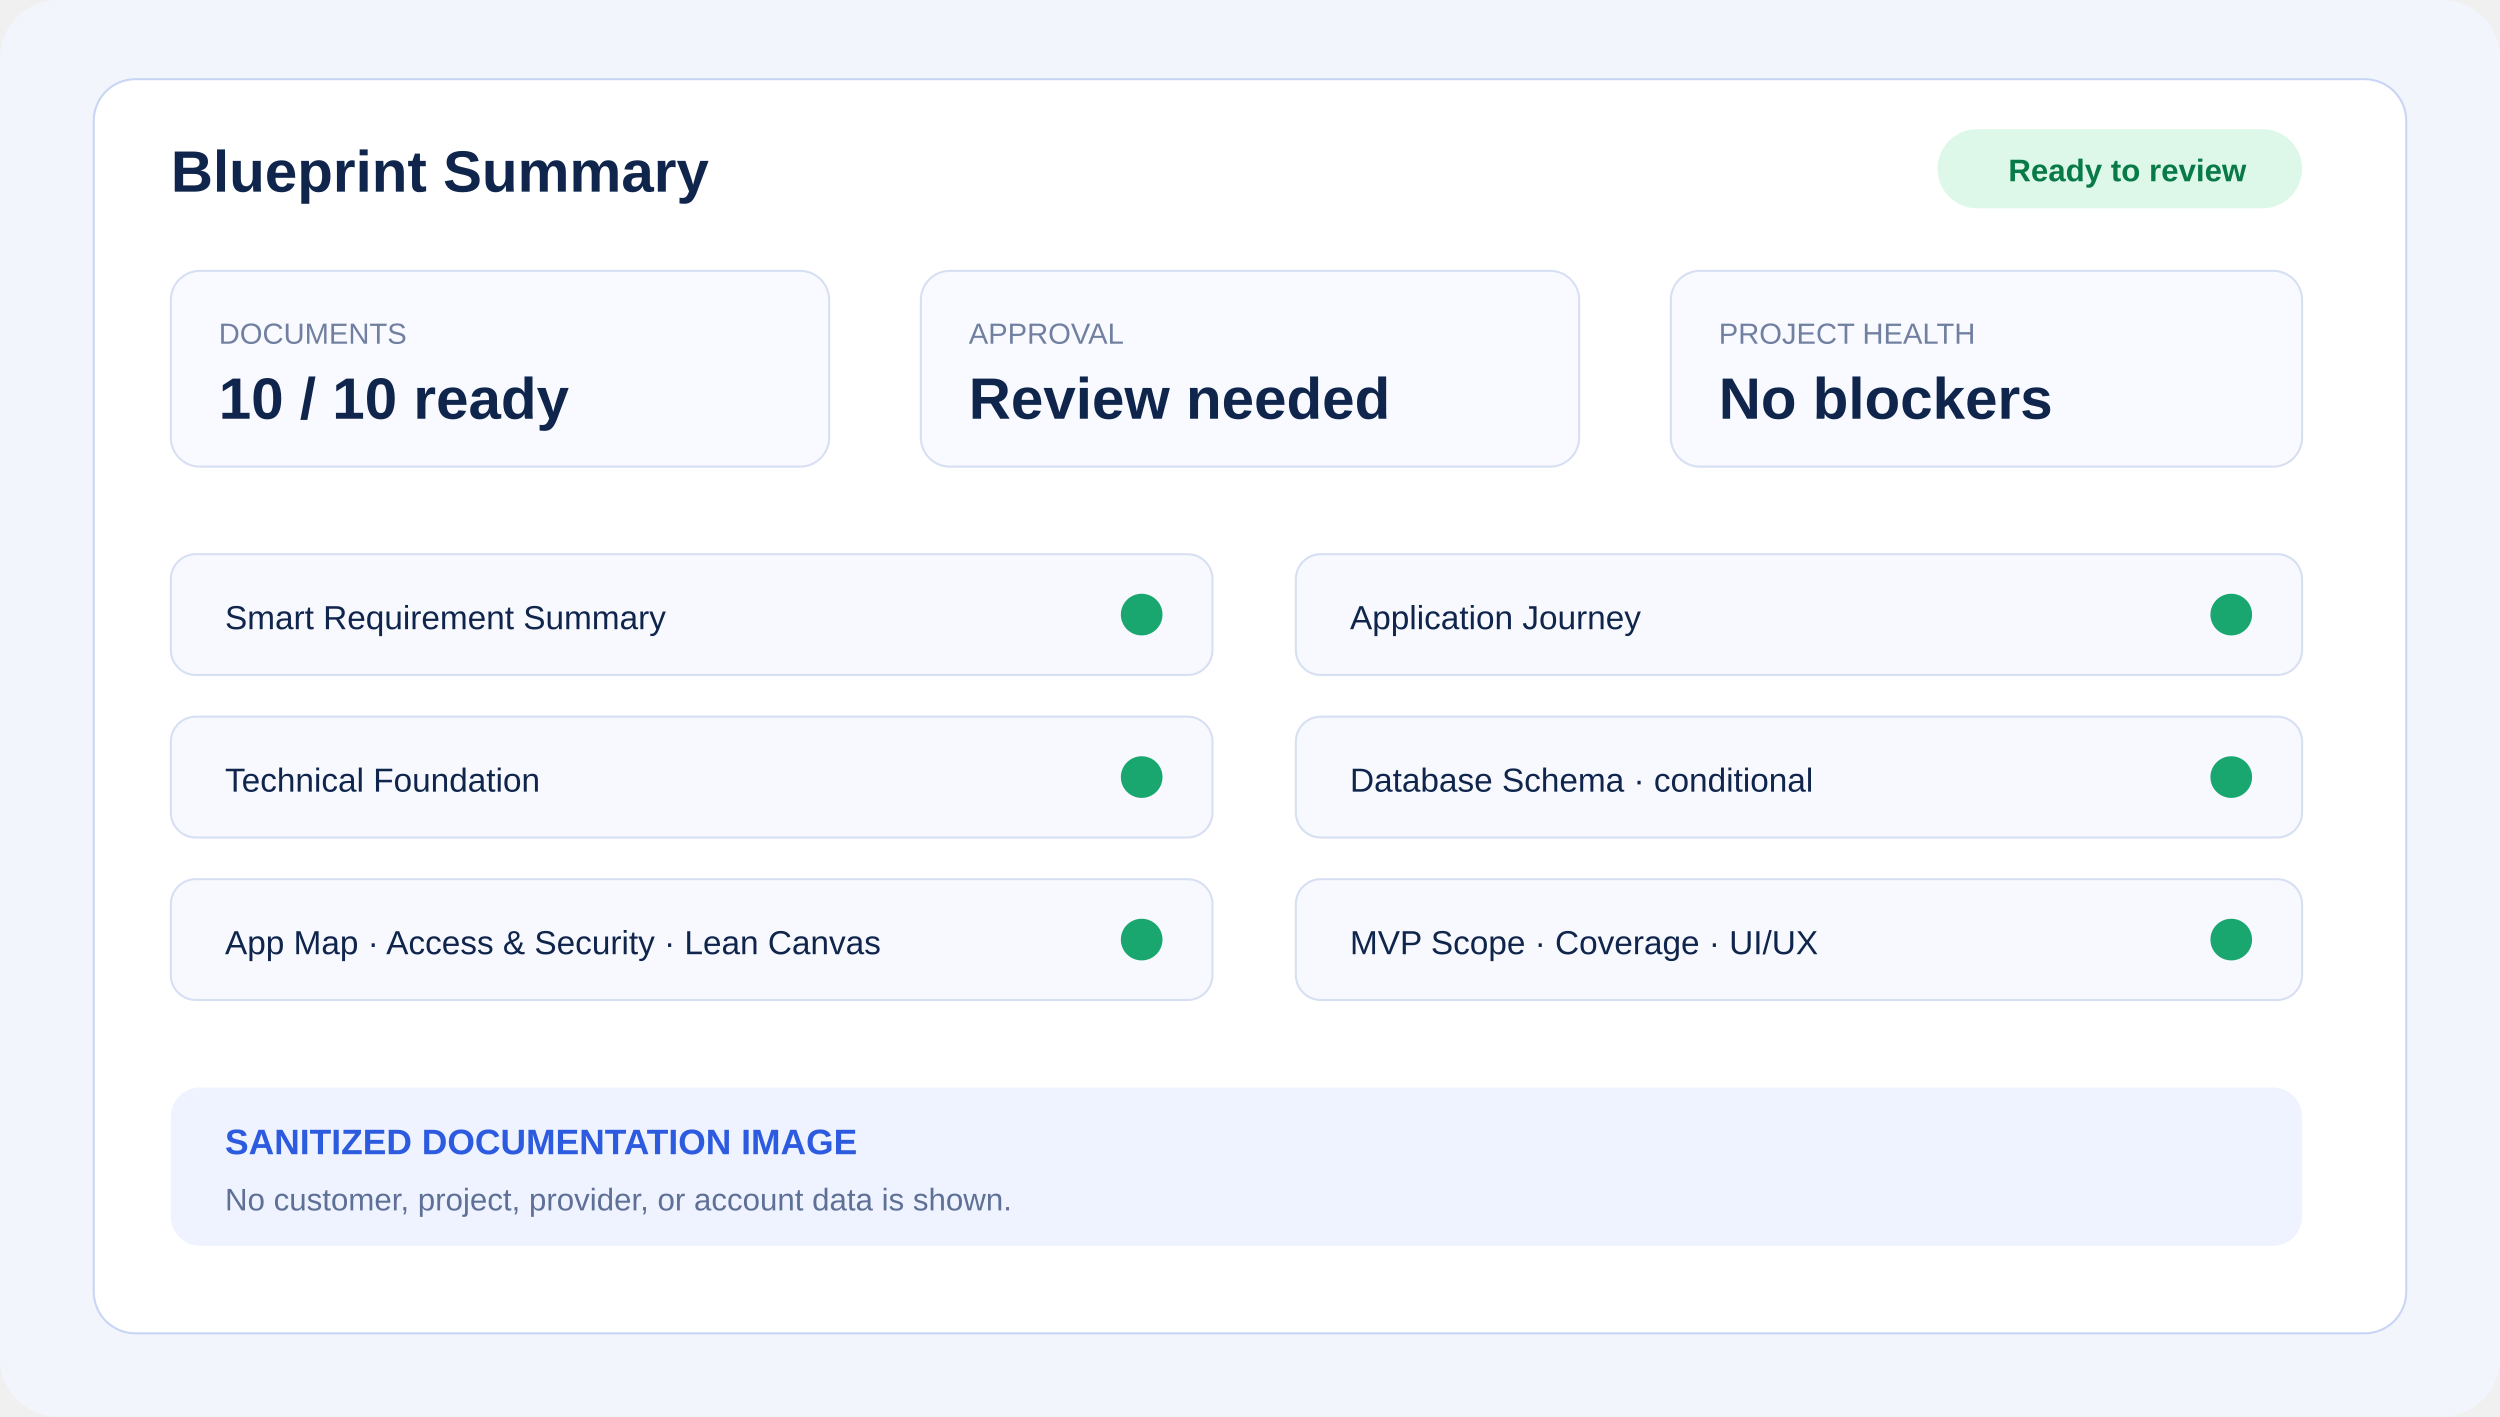
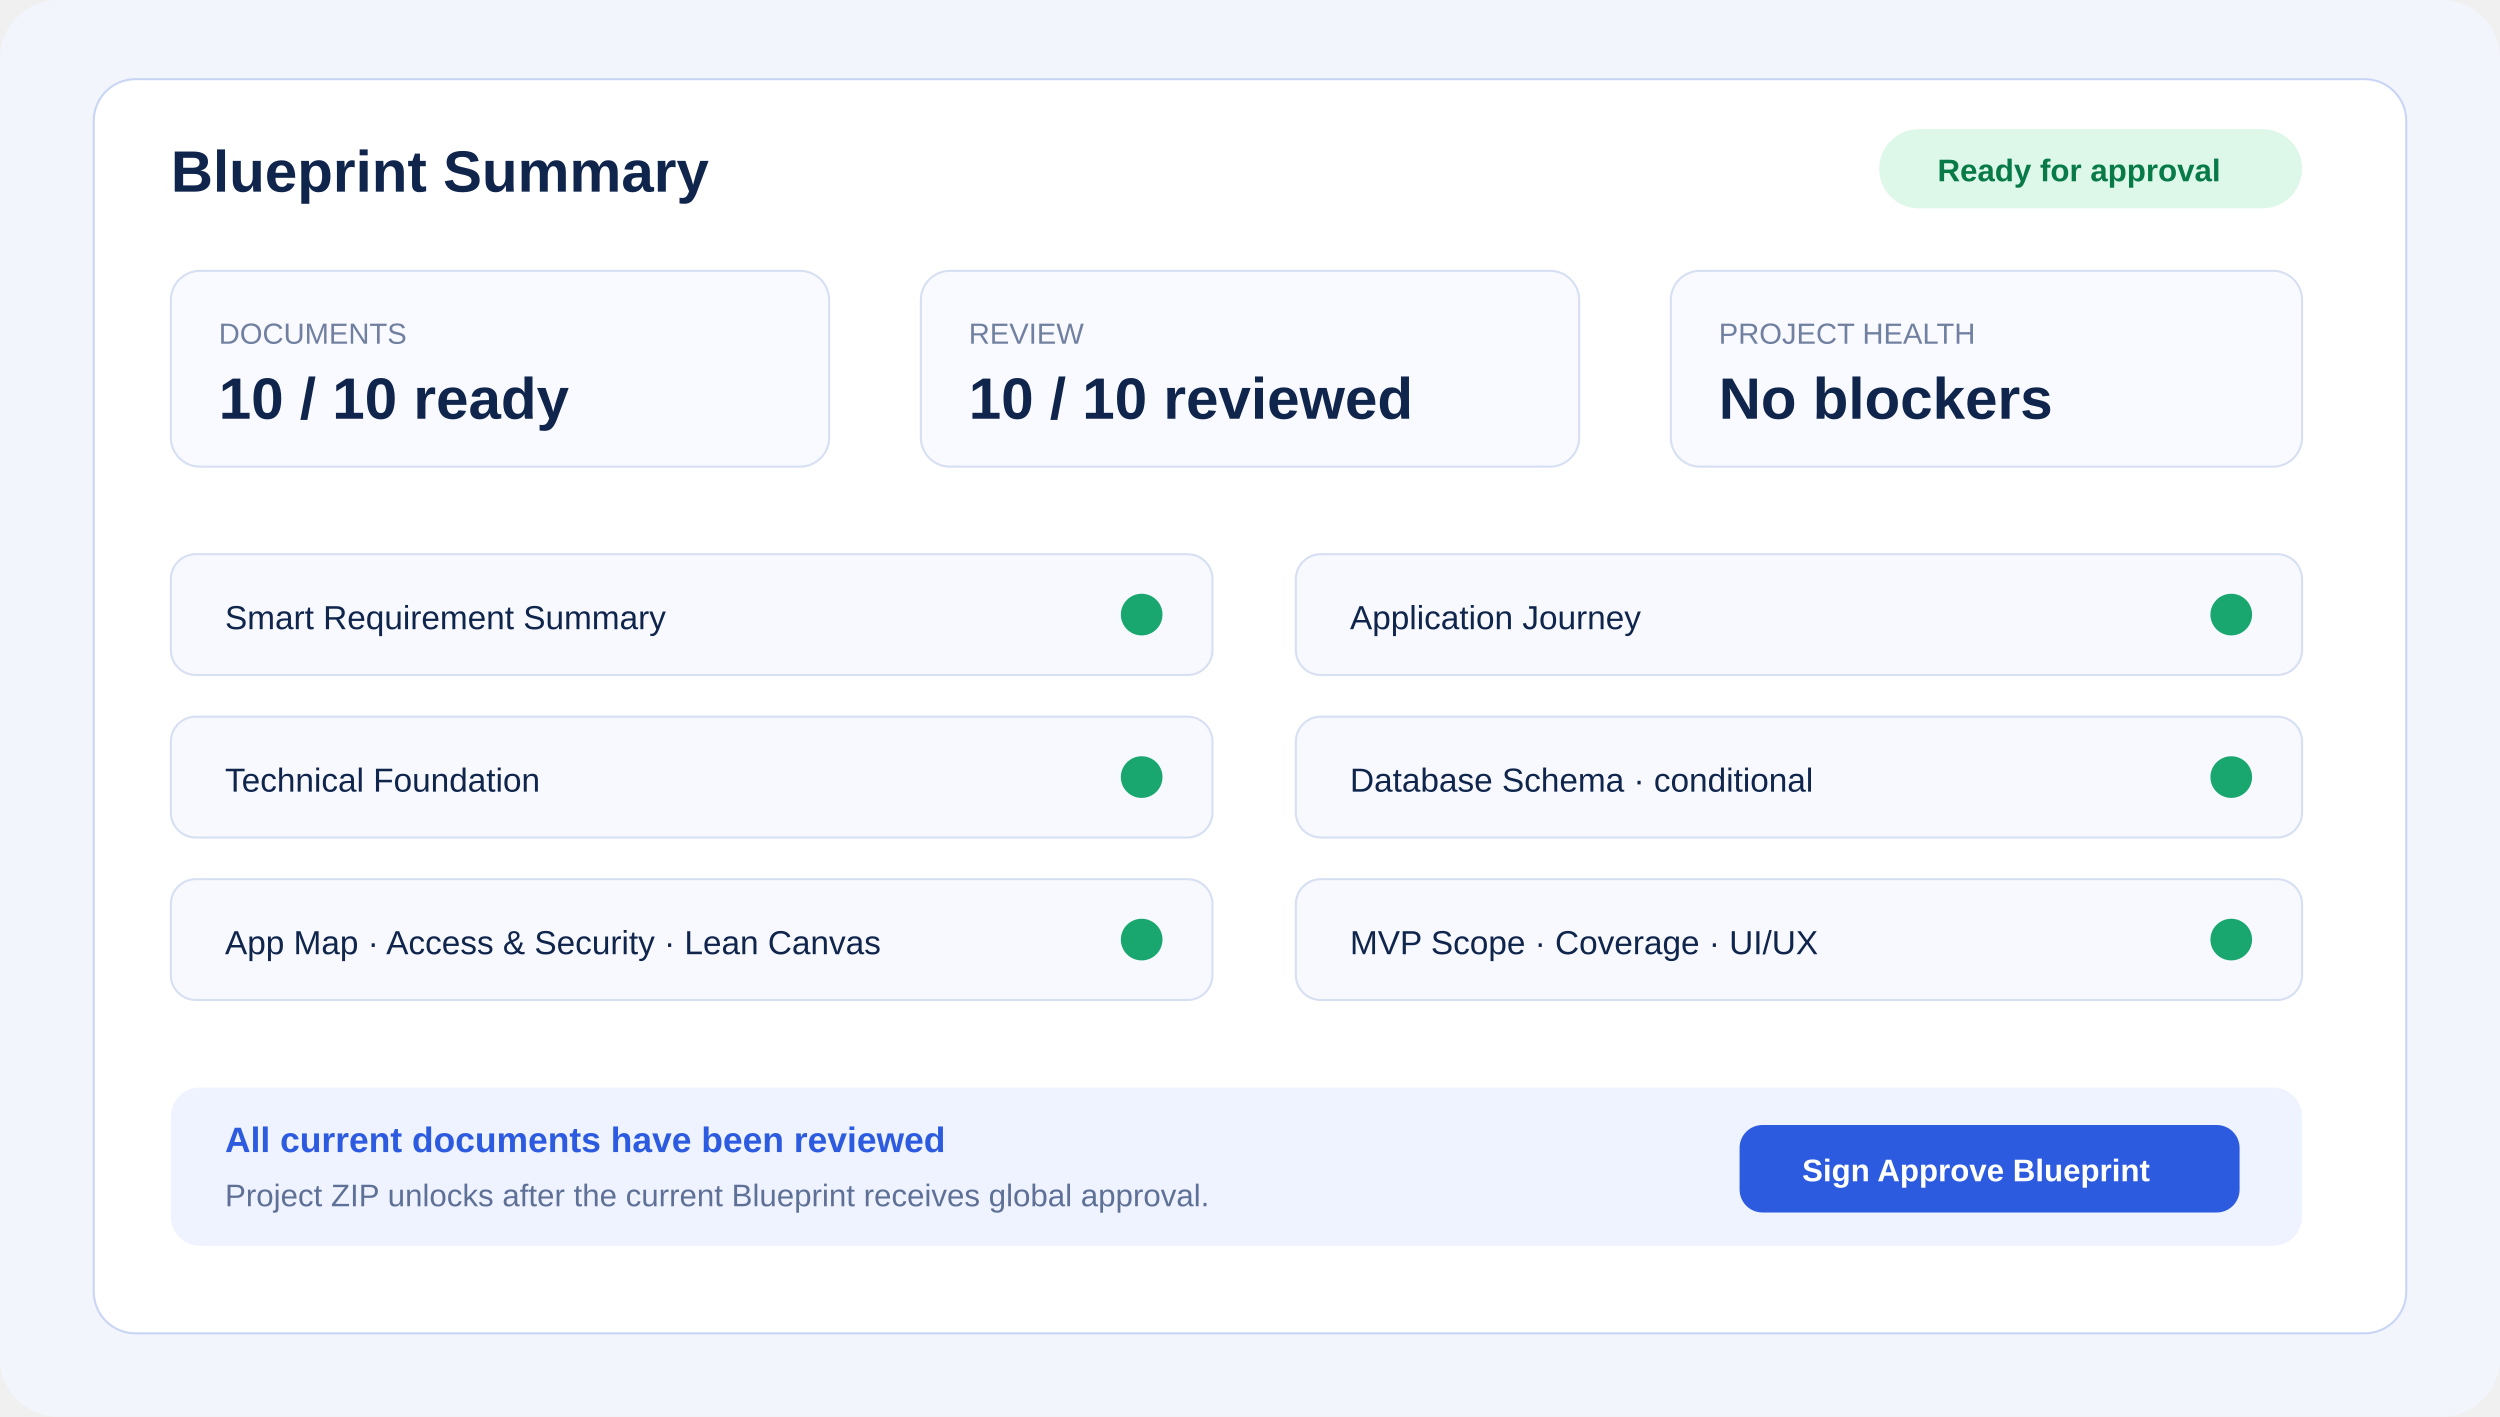
<svg xmlns="http://www.w3.org/2000/svg" width="1200" height="680" viewBox="0 0 1200 680" role="img" aria-labelledby="title desc">
  <rect width="1200" height="680" rx="28" fill="#F2F5FC" />
  <rect x="45" y="38" width="1110" height="602" rx="20" fill="#fff" stroke="#C9D5F4" />
  <text x="82" y="92" font-family="Arial" font-weight="700" font-size="28" fill="#10254C">Blueprint Summary</text>
-   <rect x="930" y="62" width="175" height="38" rx="19" fill="#DDF8E9" />
-   <text x="964" y="87" font-family="Arial" font-weight="700" font-size="15" fill="#087A48">Ready to review</text>
+   <rect x="902" y="62" width="203" height="38" rx="19" fill="#DDF8E9" />
+   <text x="930" y="87" font-family="Arial" font-weight="700" font-size="15" fill="#087A48">Ready for approval</text>
  <g font-family="Arial">
    <rect x="82" y="130" width="316" height="94" rx="14" fill="#F8FAFF" stroke="#D7DFF2" />
    <text x="105" y="165" font-size="14" fill="#7180A0">DOCUMENTS</text>
    <text x="105" y="201" font-size="28" font-weight="700" fill="#10254C">10 / 10 ready</text>
    <rect x="442" y="130" width="316" height="94" rx="14" fill="#F8FAFF" stroke="#D7DFF2" />
-     <text x="465" y="165" font-size="14" fill="#7180A0">APPROVAL</text>
-     <text x="465" y="201" font-size="28" font-weight="700" fill="#10254C">Review needed</text>
+     <text x="465" y="165" font-size="14" fill="#7180A0">REVIEW</text>
+     <text x="465" y="201" font-size="28" font-weight="700" fill="#10254C">10 / 10 reviewed</text>
    <rect x="802" y="130" width="303" height="94" rx="14" fill="#F8FAFF" stroke="#D7DFF2" />
    <text x="825" y="165" font-size="14" fill="#7180A0">PROJECT HEALTH</text>
    <text x="825" y="201" font-size="28" font-weight="700" fill="#10254C">No blockers</text>
  </g>
  <g font-family="Arial" font-size="16" fill="#10254C">
    <rect x="82" y="266" width="500" height="58" rx="12" fill="#F7F9FE" stroke="#D7DFF2" />
    <text x="108" y="302">Smart Requirement Summary</text>
    <circle cx="548" cy="295" r="10" fill="#19A76F" />
    <rect x="622" y="266" width="483" height="58" rx="12" fill="#F7F9FE" stroke="#D7DFF2" />
    <text x="648" y="302">Application Journey</text>
    <circle cx="1071" cy="295" r="10" fill="#19A76F" />
    <rect x="82" y="344" width="500" height="58" rx="12" fill="#F7F9FE" stroke="#D7DFF2" />
    <text x="108" y="380">Technical Foundation</text>
    <circle cx="548" cy="373" r="10" fill="#19A76F" />
    <rect x="622" y="344" width="483" height="58" rx="12" fill="#F7F9FE" stroke="#D7DFF2" />
    <text x="648" y="380">Database Schema · conditional</text>
    <circle cx="1071" cy="373" r="10" fill="#19A76F" />
    <rect x="82" y="422" width="500" height="58" rx="12" fill="#F7F9FE" stroke="#D7DFF2" />
    <text x="108" y="458">App Map · Access &amp; Security · Lean Canvas</text>
    <circle cx="548" cy="451" r="10" fill="#19A76F" />
    <rect x="622" y="422" width="483" height="58" rx="12" fill="#F7F9FE" stroke="#D7DFF2" />
    <text x="648" y="458">MVP Scope · Coverage · UI/UX</text>
    <circle cx="1071" cy="451" r="10" fill="#19A76F" />
  </g>
  <rect x="82" y="522" width="1023" height="76" rx="14" fill="#EEF3FF" />
-   <text x="108" y="554" font-family="Arial" font-weight="700" font-size="17" fill="#2D5BDF">SANITIZED DOCUMENTATION IMAGE</text>
-   <text x="108" y="581" font-family="Arial" font-size="15" fill="#5F7096">No customer, project, provider, or account data is shown.</text>
+   <text x="108" y="553" font-family="Arial" font-weight="700" font-size="17" fill="#2D5BDF">All current documents have been reviewed</text>
+   <text x="108" y="579" font-family="Arial" font-size="15" fill="#5F7096">Project ZIP unlocks after the current Blueprint receives global approval.</text>
+   <rect x="835" y="540" width="240" height="42" rx="11" fill="#2D5BDF" />
+   <text x="865" y="567" font-family="Arial" font-weight="700" font-size="15" fill="#FFFFFF">Sign Approve Blueprint</text>
</svg>
